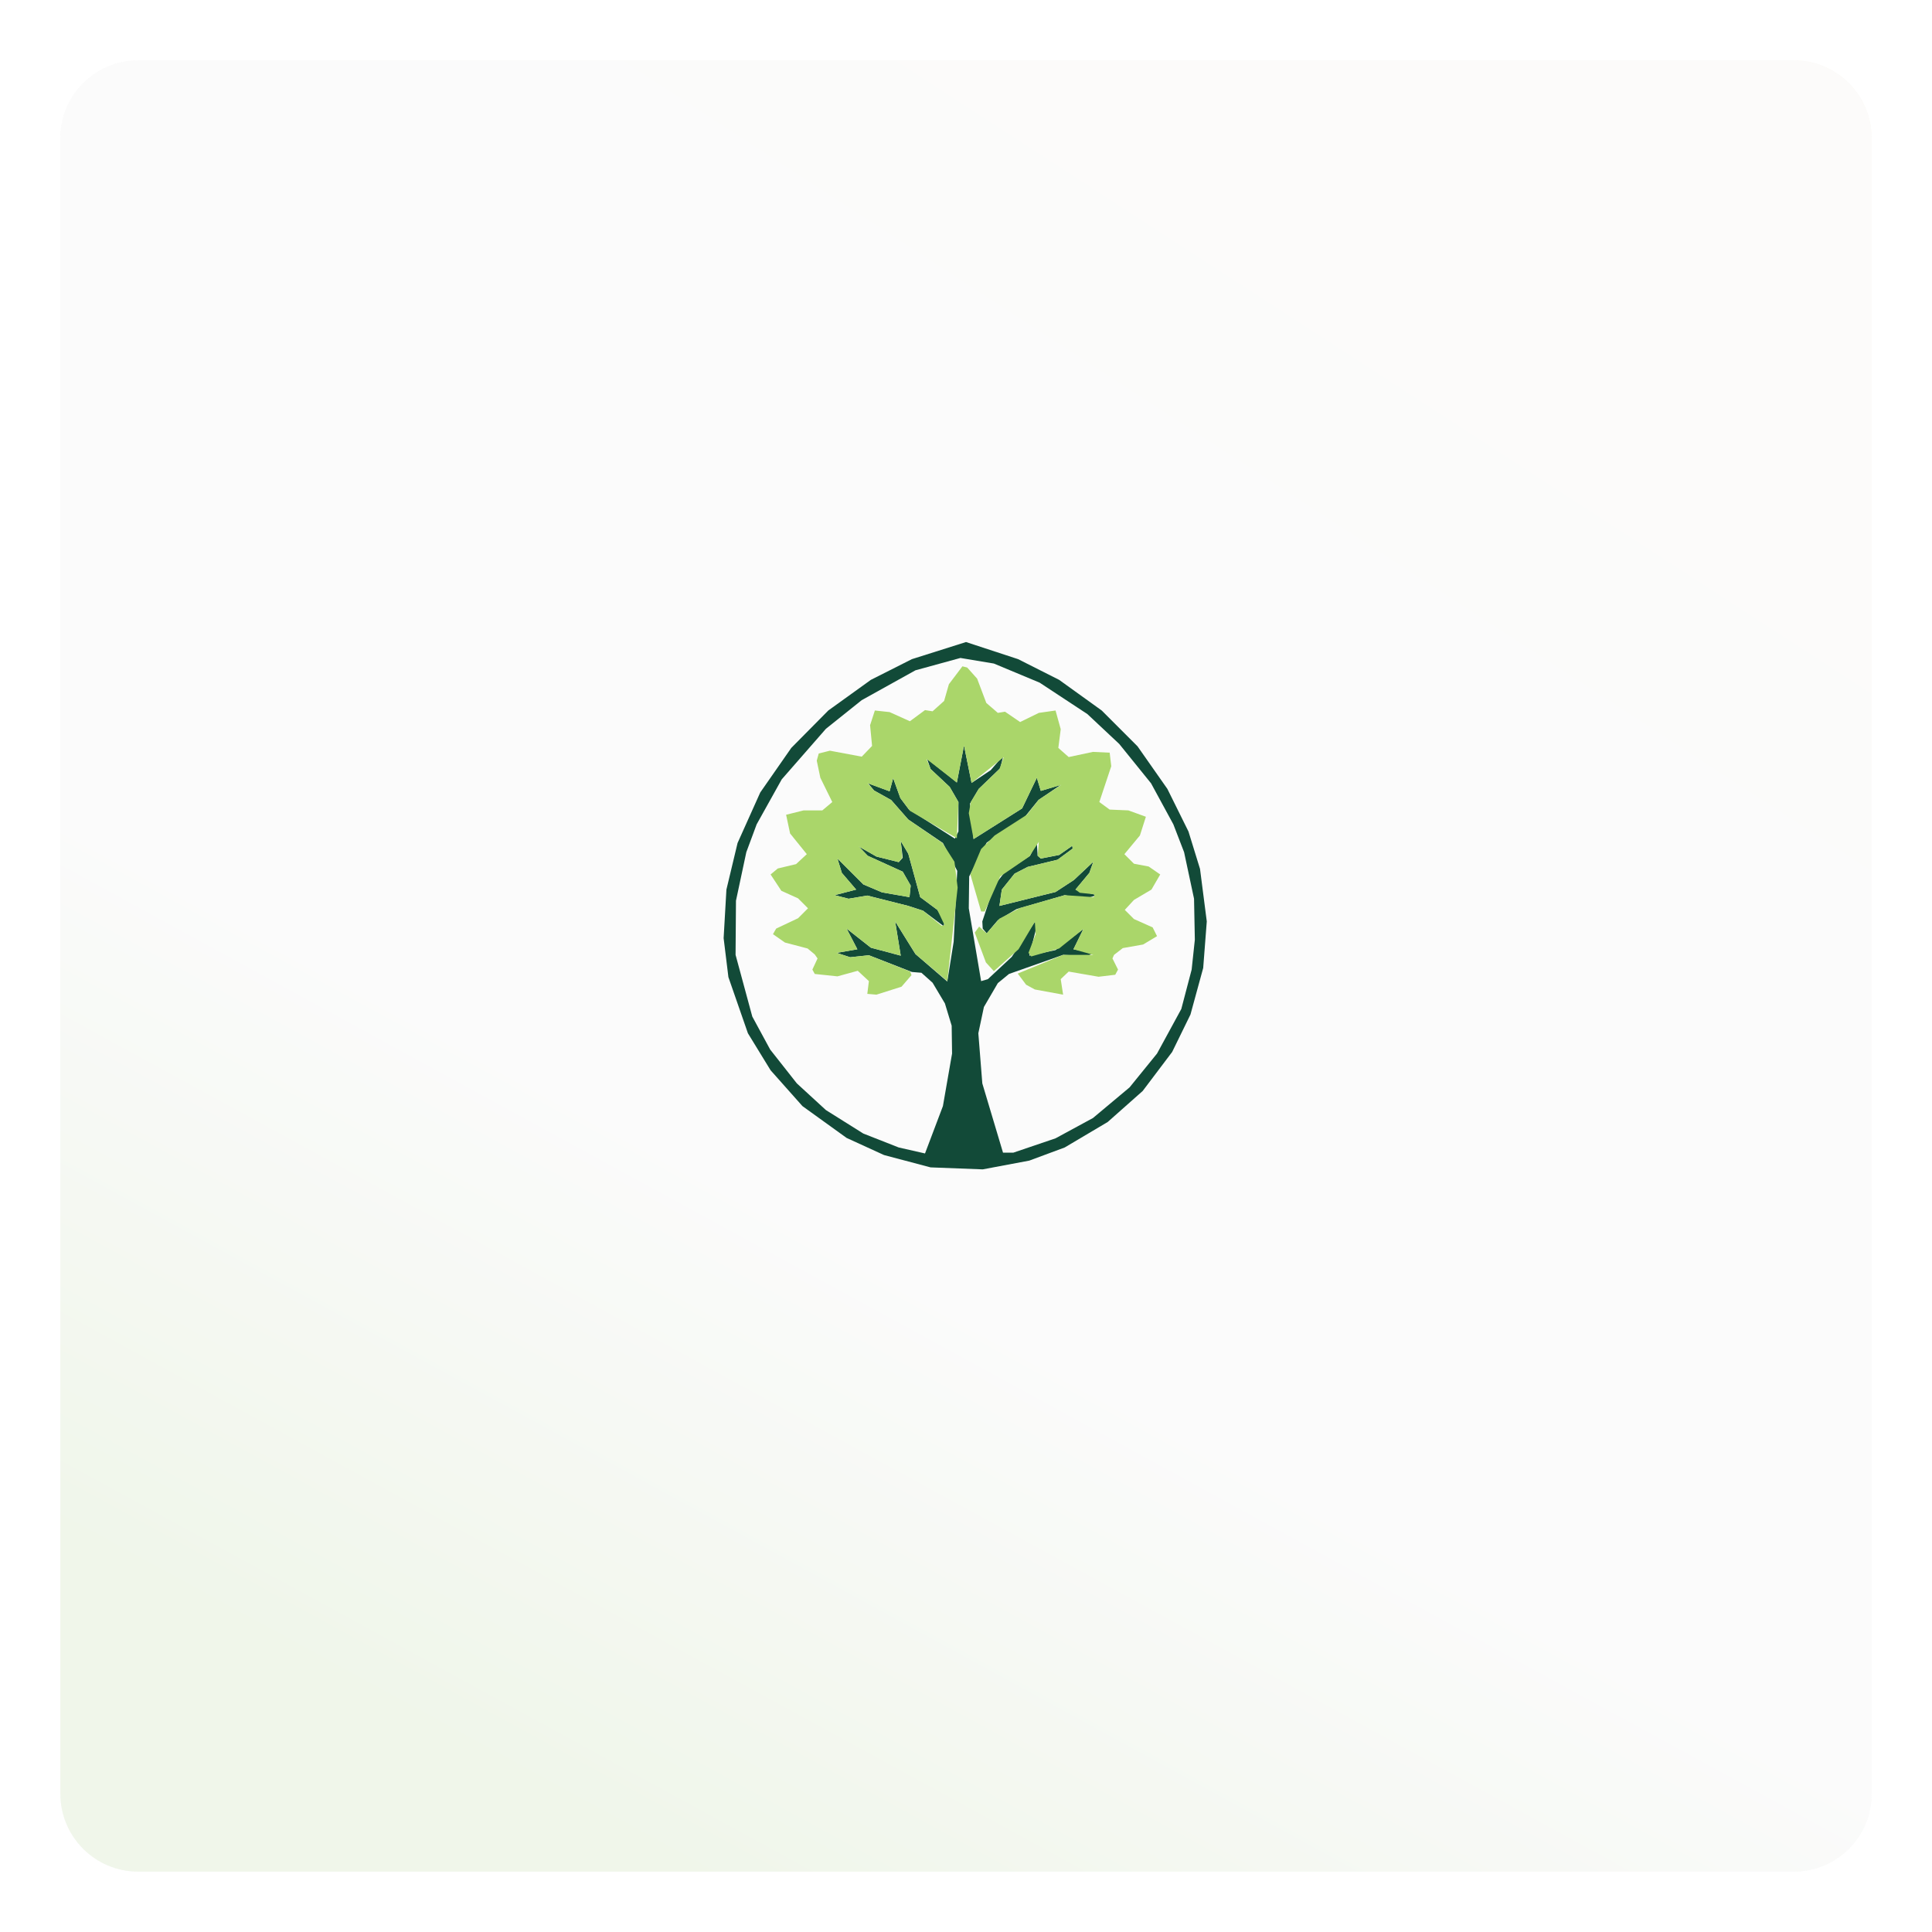
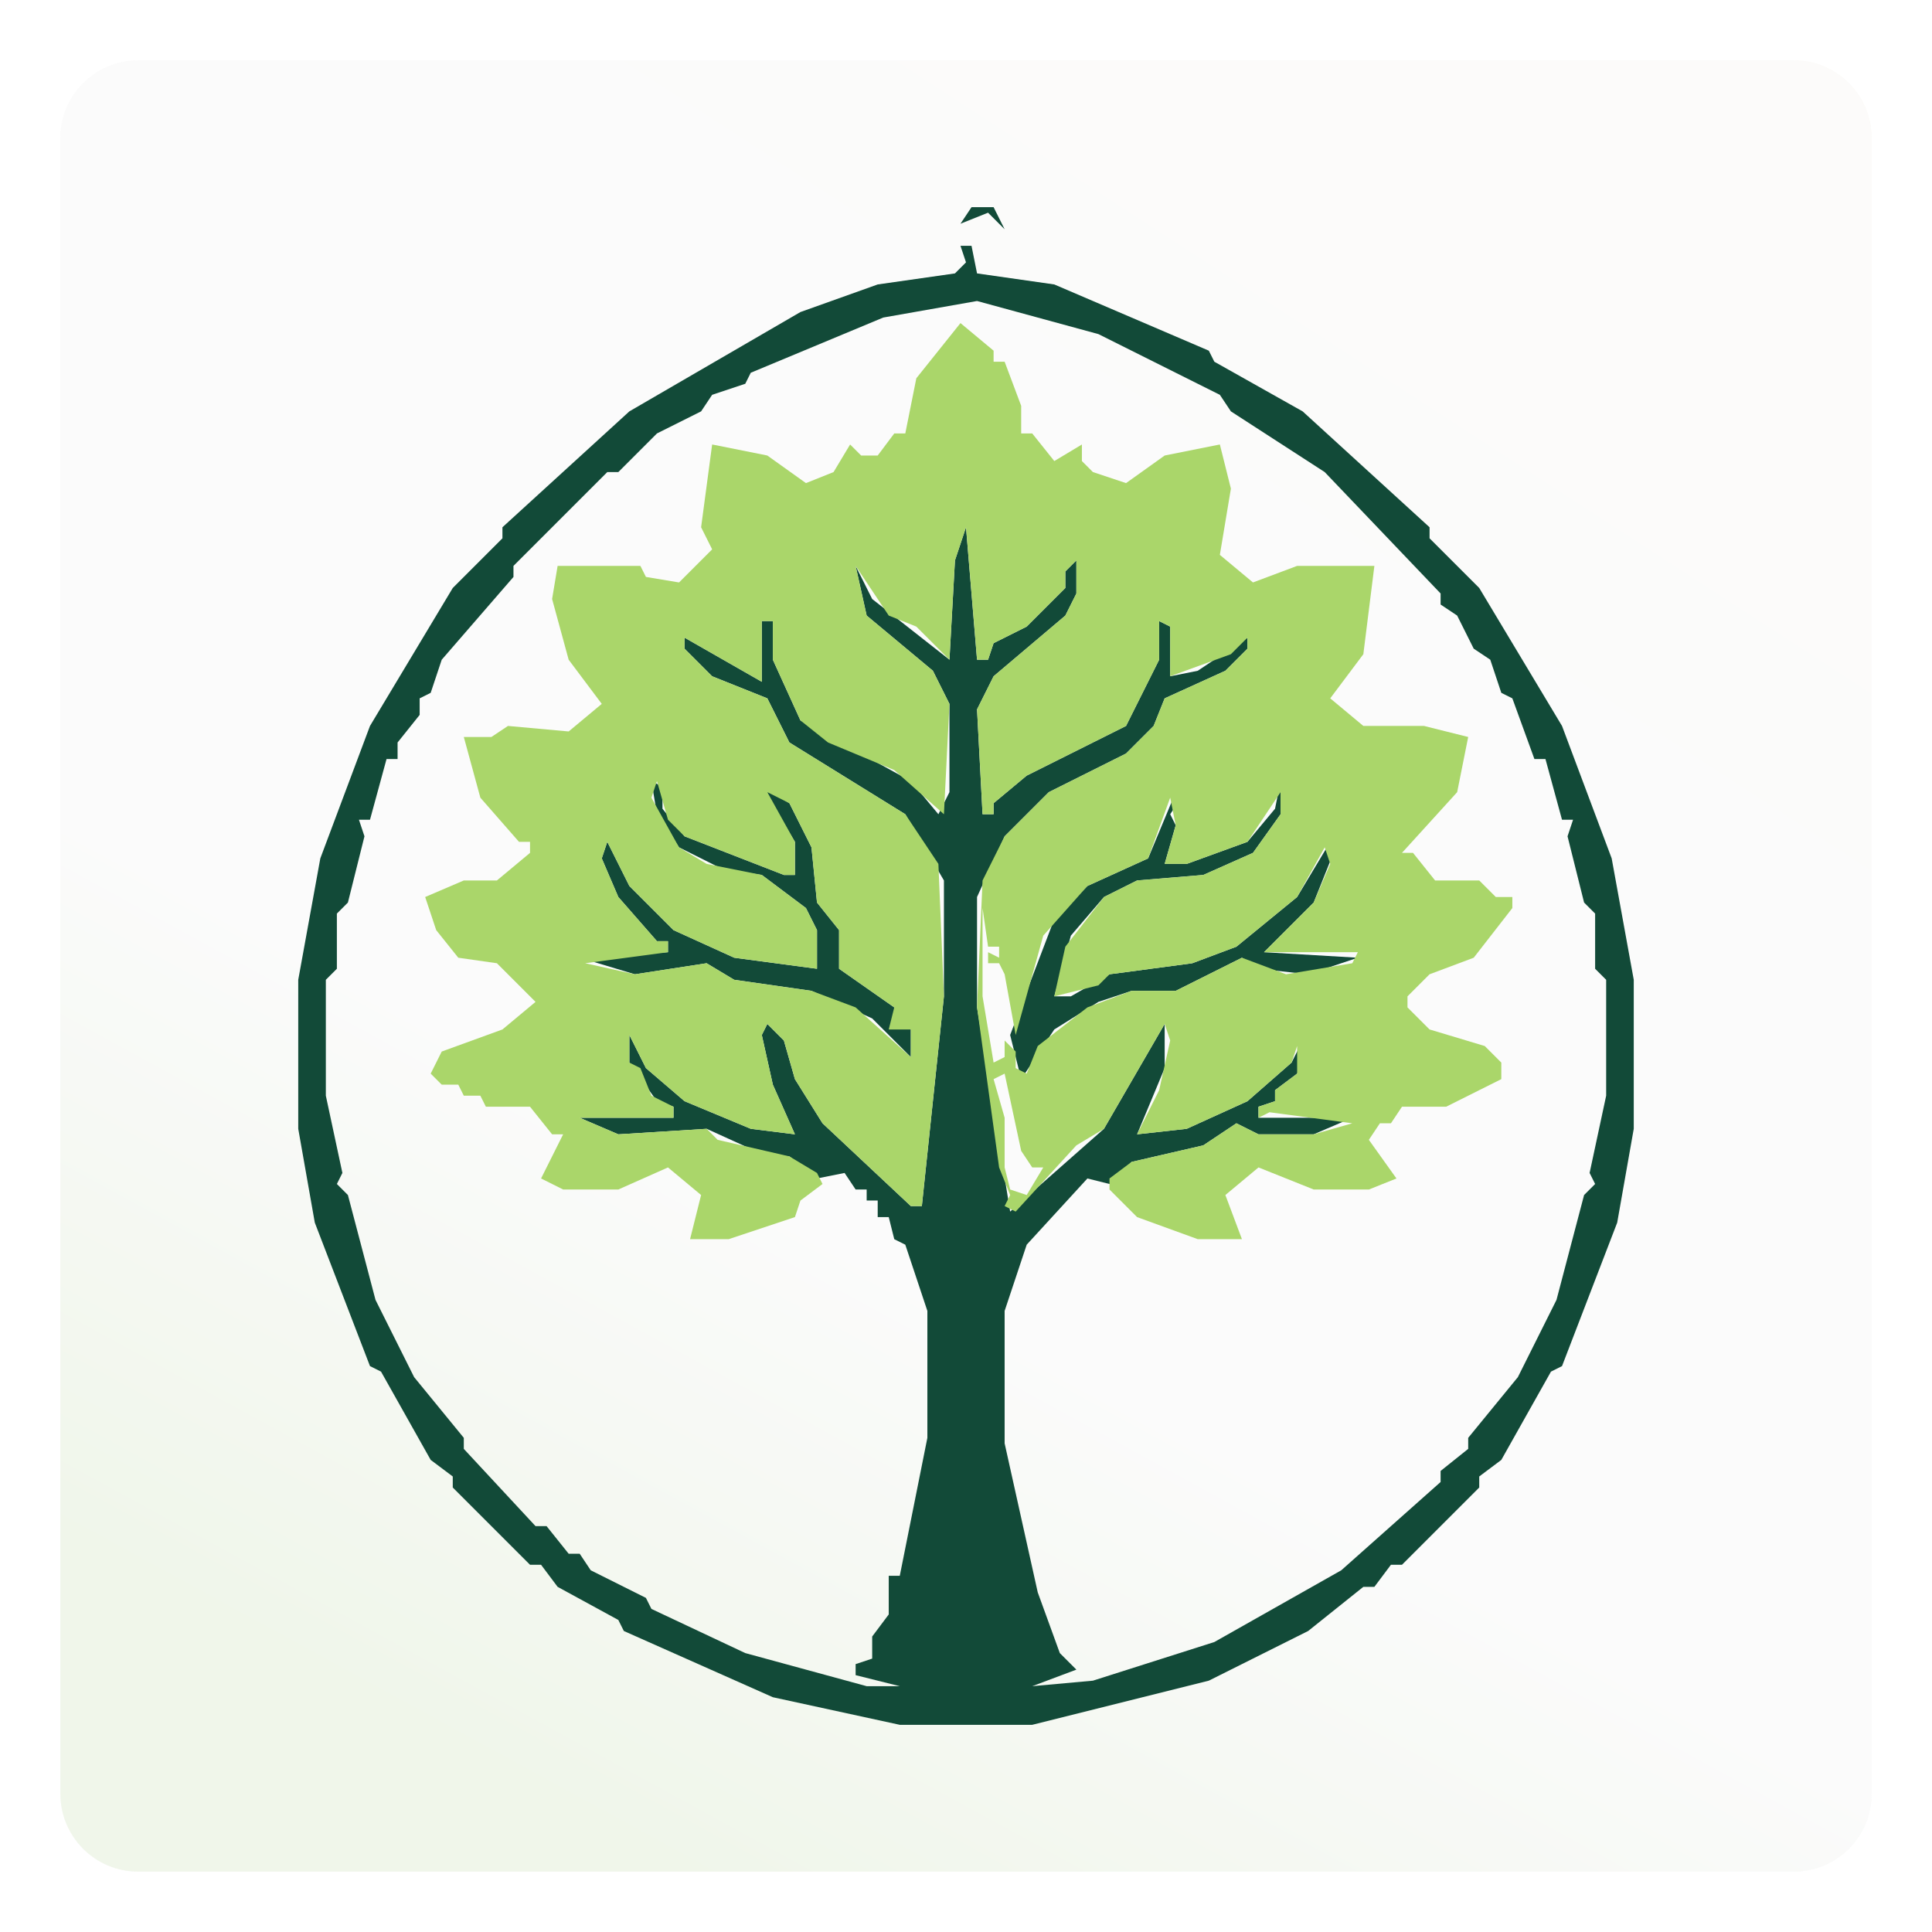
<svg xmlns="http://www.w3.org/2000/svg" width="1024" height="1024" viewBox="0 0 1024 1024" fill="none">
  <g transform="translate(32 32) scale(0.9375) translate(-40 -32)">
    <rect rx="44" width="1024" height="1024" transform="translate(40 32)" fill="#FBFBFB" />
    <rect rx="44" width="1024" height="1024" transform="translate(40 32)" fill="url(#seed-bg-a)" fill-opacity="0.4" />
    <rect rx="44" width="1024" height="1024" transform="translate(40 32)" fill="url(#seed-bg-b)" fill-opacity="0.8" />
-     <g transform="translate(552 544) scale(22.5) translate(-12 -12)">
-       <path d="M12.42 17.11L11.11 17.06L9.94 16.75L9.00 16.32L7.89 15.52L7.09 14.62L6.52 13.69L6.03 12.28L5.91 11.30L5.98 10.08L6.26 8.91L6.83 7.64L7.61 6.52L8.54 5.58L9.61 4.81L10.64 4.29L12.00 3.86L13.31 4.29L14.34 4.81L15.41 5.58L16.31 6.48L17.06 7.55L17.59 8.62L17.88 9.56L18.05 10.88L17.96 12.05L17.64 13.22L17.18 14.16L16.44 15.14L15.56 15.92L14.48 16.56L13.59 16.89ZM13.19 16.69L14.25 16.33L15.19 15.82L16.11 15.05L16.80 14.20L17.41 13.08L17.67 12.09L17.75 11.34L17.73 10.31L17.48 9.14L17.21 8.44L16.65 7.41L15.85 6.42L15.05 5.67L13.85 4.88L12.70 4.40L11.86 4.26L10.73 4.57L9.38 5.32L8.48 6.04L7.37 7.31L6.74 8.44L6.48 9.14L6.22 10.36L6.21 11.72L6.63 13.27L7.08 14.10L7.75 14.95L8.48 15.62L9.42 16.21L10.31 16.56L10.97 16.71L11.42 15.52L11.65 14.20L11.64 13.50L11.47 12.94L11.16 12.42L10.88 12.17L10.64 12.15L9.56 11.73L9.09 11.78L8.75 11.67L9.27 11.58L9.00 11.06L9.61 11.54L10.36 11.74L10.22 10.88L10.73 11.70L11.53 12.39L11.69 11.39L11.78 9.61L11.42 8.91L10.55 8.32L10.12 7.83L9.69 7.59L9.54 7.41L10.08 7.61L10.17 7.28L10.35 7.78L10.56 8.06L11.72 8.80L11.81 8.62L11.81 7.88L11.59 7.50L11.11 7.05L11.02 6.79L11.77 7.39L11.95 6.46L12.14 7.40L12.62 7.08L12.94 6.71L12.86 7.03L12.32 7.55L12.10 7.92L12.19 8.81L13.41 8.04L13.78 7.27L13.88 7.60L14.38 7.45L13.82 7.83L13.48 8.25L12.52 8.90L12.08 9.75L12.07 10.55L12.38 12.38L12.55 12.33L13.15 11.77L13.73 10.89L13.78 10.99L13.59 11.74L14.25 11.60L14.95 11.07L14.70 11.58L15.21 11.67L15.05 11.75L14.44 11.72L13.08 12.20L12.80 12.43L12.45 13.03L12.31 13.69L12.41 14.95L12.93 16.69ZM11.44 11.00L10.92 10.61L10.55 10.49L9.52 10.23L9.05 10.31L8.70 10.22L9.24 10.08L8.88 9.66L8.77 9.30L9.42 9.95L9.89 10.15L10.58 10.27L10.61 9.98L10.41 9.63L9.53 9.23L9.31 9.00L9.75 9.25L10.31 9.39L10.41 9.28L10.36 8.86L10.55 9.18L10.85 10.27L11.28 10.59L11.46 10.88ZM12.52 11.18L12.42 11.06L12.41 10.88L12.71 9.98L12.96 9.66L13.61 9.23L13.78 8.90L13.80 9.23L13.88 9.30L14.34 9.21L14.67 8.98L14.68 9.05L14.30 9.33L13.55 9.51L13.22 9.68L12.90 10.08L12.84 10.49L14.25 10.14L14.71 9.84L15.20 9.38L15.10 9.66L14.75 10.08L15.28 10.22L15.00 10.31L14.48 10.22L13.27 10.57L12.80 10.85Z" fill="#124A38" fill-rule="evenodd" />
-       <path d="M14.44 12.72L13.73 12.59L13.51 12.47L13.30 12.19L14.44 11.72L15.20 11.72L14.70 11.58L14.95 11.07L14.34 11.56L13.64 11.76L13.57 11.67L13.75 11.20L13.73 10.89L13.32 11.58L12.70 12.13L12.50 11.91L12.22 11.16L12.33 11.01L12.52 11.18L12.84 10.81L13.36 10.54L14.48 10.22L15.21 10.27L15.23 10.20L14.86 10.16L14.75 10.08L15.10 9.66L15.20 9.38L14.71 9.84L14.25 10.14L12.84 10.49L12.90 10.08L13.22 9.68L13.55 9.51L14.30 9.33L14.68 9.05L14.67 8.98L14.34 9.21L13.88 9.30L13.80 9.23L13.83 8.88L13.59 9.25L12.86 9.75L12.47 10.63L12.38 10.63L12.11 9.70L12.38 9.06L12.72 8.72L13.53 8.20L13.83 7.82L14.39 7.45L13.88 7.60L13.78 7.27L13.41 8.04L12.19 8.81L12.07 8.16L12.12 7.88L12.32 7.55L12.84 7.05L12.95 6.75L12.14 7.40L11.95 6.46L11.77 7.39L11.01 6.80L11.11 7.05L11.59 7.50L11.81 7.88L11.77 8.79L10.59 8.10L10.35 7.78L10.17 7.28L10.08 7.61L9.53 7.41L9.69 7.59L10.12 7.83L10.55 8.32L11.41 8.91L11.71 9.38L11.79 10.03L11.53 12.38L10.73 11.70L10.22 10.88L10.36 11.74L9.61 11.54L9.00 11.06L9.27 11.58L8.75 11.67L9.09 11.78L9.56 11.73L10.60 12.14L10.63 12.23L10.38 12.52L9.75 12.72L9.52 12.70L9.56 12.38L9.28 12.12L8.77 12.26L8.20 12.20L8.14 12.09L8.27 11.81L8.20 11.71L8.02 11.56L7.45 11.41L7.15 11.20L7.23 11.06L7.78 10.80L8.03 10.55L7.78 10.30L7.36 10.11L7.09 9.70L7.27 9.55L7.73 9.44L8.00 9.19L7.58 8.67L7.48 8.20L7.92 8.09L8.39 8.09L8.64 7.88L8.34 7.27L8.25 6.84L8.30 6.66L8.58 6.59L9.38 6.74L9.64 6.47L9.59 5.95L9.71 5.58L10.08 5.62L10.59 5.85L10.97 5.57L11.16 5.60L11.45 5.34L11.57 4.92L11.91 4.47L12.03 4.50L12.28 4.78L12.51 5.39L12.80 5.64L12.98 5.61L13.36 5.87L13.83 5.64L14.25 5.58L14.38 6.05L14.32 6.52L14.58 6.75L15.19 6.62L15.61 6.64L15.65 6.98L15.35 7.88L15.61 8.07L16.08 8.09L16.52 8.25L16.37 8.72L15.98 9.19L16.22 9.43L16.59 9.50L16.88 9.70L16.66 10.08L16.22 10.34L15.99 10.59L16.22 10.82L16.69 11.03L16.80 11.25L16.45 11.46L15.94 11.55L15.72 11.72L15.68 11.81L15.82 12.09L15.75 12.22L15.33 12.27L14.58 12.14L14.38 12.33ZM11.46 10.97L11.28 10.59L10.85 10.27L10.55 9.18L10.36 8.86L10.40 9.28L10.31 9.39L9.75 9.25L9.31 9.00L9.53 9.23L10.41 9.63L10.61 9.98L10.58 10.27L9.89 10.15L9.42 9.95L8.77 9.30L8.88 9.66L9.24 10.08L8.70 10.22L9.05 10.31L9.52 10.23L10.55 10.49L10.92 10.61L11.39 10.99Z" fill="#AAD66A" fill-rule="evenodd" />
+     <g transform="translate(552 544) scale(39) translate(-12 -12)">
+       <path d="M12.08 1L12.4 1L12.56 1.32L12.32 1.08L11.92 1.24ZM11.92 1.56L12.08 1.56L12.16 1.96L13.28 2.12L15.52 3.08L15.6 3.24L16.88 3.96L18.72 5.64L18.72 5.8L19.44 6.52L20.64 8.52L21.36 10.44L21.68 12.2L21.68 14.36L21.44 15.72L20.64 17.8L20.48 17.88L19.76 19.16L19.44 19.4L19.44 19.56L18.32 20.68L18.16 20.68L17.92 21L17.76 21L16.96 21.64L15.52 22.36L12.96 23L11.04 23L9.2 22.6L7.04 21.64L6.96 21.48L6.08 21L5.84 20.68L5.68 20.68L4.56 19.56L4.56 19.4L4.24 19.16L3.52 17.88L3.36 17.8L2.56 15.72L2.32 14.36L2.32 12.2L2.64 10.44L3.36 8.52L4.56 6.52L5.28 5.8L5.28 5.64L7.12 3.96L9.6 2.52L10.72 2.12L11.84 1.96L12 1.8ZM12.16 2.36L10.8 2.6L8.88 3.4L8.8 3.56L8.32 3.72L8.16 3.96L7.52 4.28L6.96 4.84L6.8 4.84L5.44 6.2L5.44 6.36L4.4 7.56L4.24 8.04L4.08 8.12L4.08 8.36L3.76 8.76L3.76 9L3.6 9L3.36 9.88L3.2 9.88L3.28 10.12L3.04 11.08L2.88 11.24L2.88 12.04L2.72 12.2L2.72 13.88L2.96 15L2.88 15.16L3.04 15.32L3.44 16.84L4 17.96L4.72 18.84L4.72 19L5.76 20.12L5.92 20.12L6.24 20.52L6.4 20.52L6.56 20.76L7.36 21.16L7.44 21.32L8.8 21.96L10.56 22.44L11.04 22.44L10.4 22.28L10.4 22.12L10.64 22.04L10.64 21.72L10.88 21.4L10.88 20.84L11.04 20.84L11.44 18.84L11.44 17L11.12 16.04L10.96 15.96L10.88 15.64L10.72 15.64L10.72 15.4L10.56 15.4L10.56 15.24L10.4 15.24L10.24 15L9.84 15.08L9.44 14.76L9.12 14.76L8.24 14.36L6.96 14.44L6.4 14.2L7.76 14.2L7.76 14.04L7.52 13.96L7.12 13.4L7.12 13L7.36 13.48L7.92 13.96L8.88 14.36L9.52 14.44L9.2 13.72L9.04 13L9.12 12.84L9.36 13.08L9.52 13.64L9.92 14.28L11.2 15.48L11.36 15.48L11.68 12.44L11.68 10.76L11.12 9.8L9.44 8.76L9.12 8.12L8.32 7.8L7.92 7.4L7.92 7.24L9.04 7.88L9.04 7L9.2 7L9.2 7.56L9.6 8.44L11.2 9.32L11.6 9.8L11.76 9.48L11.76 8.2L11.52 7.72L10.56 6.92L10.4 6.2L10.64 6.68L11.76 7.56L11.84 6.12L12 5.64L12.16 7.56L12.32 7.56L12.4 7.32L12.88 7.08L13.44 6.52L13.44 6.28L13.6 6.12L13.6 6.6L13.44 6.92L12.4 7.8L12.16 8.28L12.24 9.8L12.4 9.8L12.4 9.64L12.88 9.24L14.32 8.52L14.8 7.56L14.8 7L14.96 7.08L14.96 7.8L15.36 7.72L16.08 7.24L16.08 7.4L15.76 7.72L14.88 8.12L14.72 8.52L14.32 8.92L13.2 9.48L12.56 10.12L12.16 11L12.16 12.6L12.64 15.56L14 14.36L14.88 12.84L14.88 13.48L14.48 14.44L15.2 14.36L16.08 13.96L16.72 13.4L16.88 13.08L16.96 13.16L16.8 13.56L16.48 13.8L16.48 13.96L16.24 14.04L16.24 14.2L17.6 14.2L17.04 14.44L16.24 14.44L15.92 14.28L15.44 14.6L14.4 14.84L14.08 15.16L13.76 15.08L12.88 16.04L12.56 17L12.56 18.92L13.04 21.08L13.36 21.96L13.6 22.2L12.96 22.44L13.84 22.36L15.6 21.8L17.44 20.76L18.88 19.48L18.88 19.32L19.28 19L19.28 18.84L20 17.96L20.56 16.84L20.96 15.32L21.12 15.16L21.04 15L21.28 13.88L21.28 12.2L21.12 12.04L21.12 11.24L20.96 11.08L20.72 10.12L20.8 9.88L20.64 9.88L20.4 9L20.24 9L19.92 8.12L19.76 8.04L19.6 7.56L19.36 7.4L19.12 6.92L18.88 6.76L18.88 6.6L17.2 4.84L15.84 3.96L15.68 3.72L13.92 2.84ZM7.44 9.32L7.6 9.4L7.6 9.72L7.92 10.12L9.36 10.68L9.52 10.68L9.52 10.2L9.04 9.4L9.44 9.64L9.76 10.28L9.84 11.08L10.16 11.48L10.16 12.04L10.96 12.6L10.96 12.84L11.2 12.92L11.2 13.32L10.64 12.76L9.76 12.36L8.64 12.2L8.24 11.96L7.2 12.12L6.4 11.88L7.68 11.8L7.68 11.64L7.52 11.64L6.96 11L6.72 10.44L6.8 10.2L7.12 10.84L7.76 11.48L8.64 11.88L9.84 12.04L9.84 11.48L9.68 11.16L9.04 10.68L8.48 10.6L7.84 10.28L7.52 9.8ZM16.56 9.32L16.56 9.8L16.16 10.36L15.44 10.68L14.48 10.76L14 11L13.52 11.56L13.28 12.44L13.52 12.44L14.08 12.12L15.28 11.96L15.92 11.72L16.8 11L17.28 10.2L17.36 10.28L17.04 11.08L16.32 11.8L17.68 11.88L16.96 12.12L16.24 12.04L16 11.88L15.04 12.36L14.4 12.36L13.92 12.52L13.28 12.92L12.8 13.64L12.64 13L13.28 11.32L13.76 10.84L14.64 10.44L15.04 9.48L15.12 9.56L14.96 9.8L15.04 9.96L14.88 10.52L15.2 10.52L16.08 10.2L16.48 9.72Z" fill="#124A38" fill-rule="evenodd" />
+       <path d="M11.92 2.68L12.4 3.08L12.4 3.24L12.56 3.24L12.8 3.88L12.8 4.28L12.96 4.28L13.28 4.68L13.68 4.44L13.68 4.68L13.84 4.84L14.32 5L14.88 4.6L15.68 4.44L15.84 5.08L15.68 6.04L16.16 6.44L16.8 6.2L17.92 6.2L17.76 7.48L17.28 8.12L17.76 8.52L18.64 8.52L19.28 8.68L19.12 9.48L18.32 10.36L18.48 10.36L18.8 10.76L19.44 10.76L19.68 11L19.92 11L19.92 11.16L19.36 11.88L18.72 12.12L18.4 12.44L18.4 12.6L18.72 12.92L19.52 13.16L19.76 13.4L19.76 13.64L18.96 14.04L18.32 14.04L18.16 14.28L18 14.28L17.84 14.52L18.24 15.08L17.84 15.24L17.04 15.24L16.24 14.92L15.76 15.32L16 15.96L15.36 15.96L14.48 15.64L14.08 15.24L14.08 15.08L14.4 14.84L15.44 14.6L15.92 14.28L16.24 14.44L17.04 14.44L17.6 14.28L16.4 14.12L16.24 14.2L16.24 14.04L16.48 13.96L16.48 13.8L16.8 13.56L16.8 13.16L16.72 13.4L16.08 13.96L15.2 14.36L14.48 14.44L14.8 13.8L14.96 13.08L14.88 12.84L14 14.36L13.6 14.6L12.72 15.56L12.56 15.48L12.64 15.32L12.48 14.92L12.16 12.6L12.24 10.76L12.56 10.12L13.2 9.48L14.32 8.92L14.72 8.52L14.88 8.12L15.76 7.72L16.08 7.4L16.08 7.24L15.84 7.48L14.96 7.8L14.96 7.08L14.8 7L14.8 7.56L14.32 8.52L12.88 9.24L12.4 9.64L12.4 9.8L12.24 9.8L12.16 8.28L12.4 7.8L13.44 6.92L13.6 6.6L13.6 6.12L13.44 6.28L13.44 6.52L12.88 7.08L12.4 7.32L12.32 7.56L12.16 7.56L12 5.64L11.84 6.12L11.76 7.56L11.28 7.08L10.88 6.92L10.4 6.2L10.56 6.92L11.52 7.72L11.76 8.2L11.68 9.8L10.96 9.16L10 8.76L9.6 8.44L9.2 7.56L9.2 7L9.04 7L9.04 7.88L7.92 7.24L7.92 7.4L8.32 7.8L9.12 8.12L9.44 8.76L11.12 9.8L11.6 10.52L11.68 12.44L11.36 15.48L11.2 15.48L9.92 14.28L9.52 13.64L9.36 13.08L9.12 12.84L9.04 13L9.2 13.72L9.52 14.44L8.88 14.36L7.92 13.96L7.36 13.48L7.12 13L7.12 13.4L7.28 13.48L7.44 13.88L7.76 14.04L7.76 14.2L6.4 14.2L6.96 14.44L8.24 14.36L8.4 14.52L9.44 14.76L9.84 15L9.92 15.16L9.6 15.4L9.52 15.64L8.56 15.96L8 15.96L8.16 15.32L7.68 14.92L6.96 15.24L6.16 15.24L5.84 15.08L6.16 14.44L6 14.44L5.68 14.04L5.04 14.04L4.96 13.88L4.72 13.88L4.64 13.72L4.4 13.72L4.24 13.56L4.4 13.24L5.28 12.92L5.76 12.52L5.2 11.96L4.64 11.88L4.32 11.48L4.16 11L4.72 10.76L5.2 10.76L5.68 10.36L5.68 10.2L5.52 10.2L4.96 9.56L4.72 8.68L5.12 8.68L5.36 8.52L6.24 8.6L6.72 8.2L6.24 7.56L6 6.68L6.08 6.2L7.28 6.2L7.36 6.36L7.84 6.44L8.32 5.96L8.16 5.64L8.32 4.44L9.12 4.6L9.68 5L10.08 4.84L10.32 4.44L10.48 4.6L10.72 4.6L10.96 4.28L11.12 4.28L11.28 3.48ZM7.52 9.32L7.44 9.56L7.84 10.28L8.24 10.52L9.04 10.68L9.68 11.16L9.84 11.48L9.84 12.04L8.64 11.88L7.76 11.48L7.12 10.84L6.8 10.2L6.72 10.44L6.96 11L7.52 11.64L7.68 11.64L7.68 11.8L6.48 11.96L7.2 12.12L8.24 11.96L8.64 12.2L9.76 12.36L10.4 12.6L11.2 13.32L11.2 12.92L10.88 12.92L10.96 12.6L10.16 12.04L10.16 11.48L9.84 11.08L9.76 10.28L9.44 9.64L9.12 9.48L9.52 10.2L9.52 10.68L9.36 10.68L7.92 10.12L7.68 9.88ZM16.56 9.48L16.08 10.2L15.2 10.52L14.88 10.52L15.04 9.96L14.96 9.56L14.64 10.44L13.76 10.84L13.12 11.56L12.72 13L12.56 12.12L12.48 11.96L12.32 11.96L12.32 11.8L12.48 11.88L12.48 11.72L12.32 11.72L12.24 11.16L12.24 12.44L12.4 13.4L12.56 13.32L12.56 13.08L12.72 13.24L12.72 13.48L12.88 13.56L13.04 13.16L13.76 12.6L14.4 12.36L15.04 12.36L16 11.88L16.64 12.12L17.6 11.96L17.68 11.8L16.32 11.8L17.04 11.08L17.28 10.52L17.2 10.28L16.8 11L15.92 11.72L15.28 11.96L14.08 12.12L13.92 12.28L13.28 12.44L13.44 11.72L14 11L14.48 10.76L15.44 10.68L16.16 10.36L16.56 9.8ZM12.56 13.56L12.4 13.64L12.56 14.2L12.56 14.92L12.64 15.24L12.88 15.32L13.12 14.92L12.96 14.92L12.8 14.68Z" fill="#AAD66A" fill-rule="evenodd" />
    </g>
  </g>
  <defs>
    <linearGradient id="seed-bg-a" x1="973.58" y1="0" x2="378.123" y2="917.86" gradientUnits="userSpaceOnUse">
      <stop offset="0.142" stop-color="#FFF7E6" />
      <stop offset="0.486" stop-color="#FBFBFB" />
    </linearGradient>
    <linearGradient id="seed-bg-b" x1="603.371" y1="445.063" x2="239.356" y2="1111.41" gradientUnits="userSpaceOnUse">
      <stop offset="0.363" stop-color="#FBFBFB" />
      <stop offset="0.83" stop-color="#EDF5E6" />
    </linearGradient>
  </defs>
</svg>
